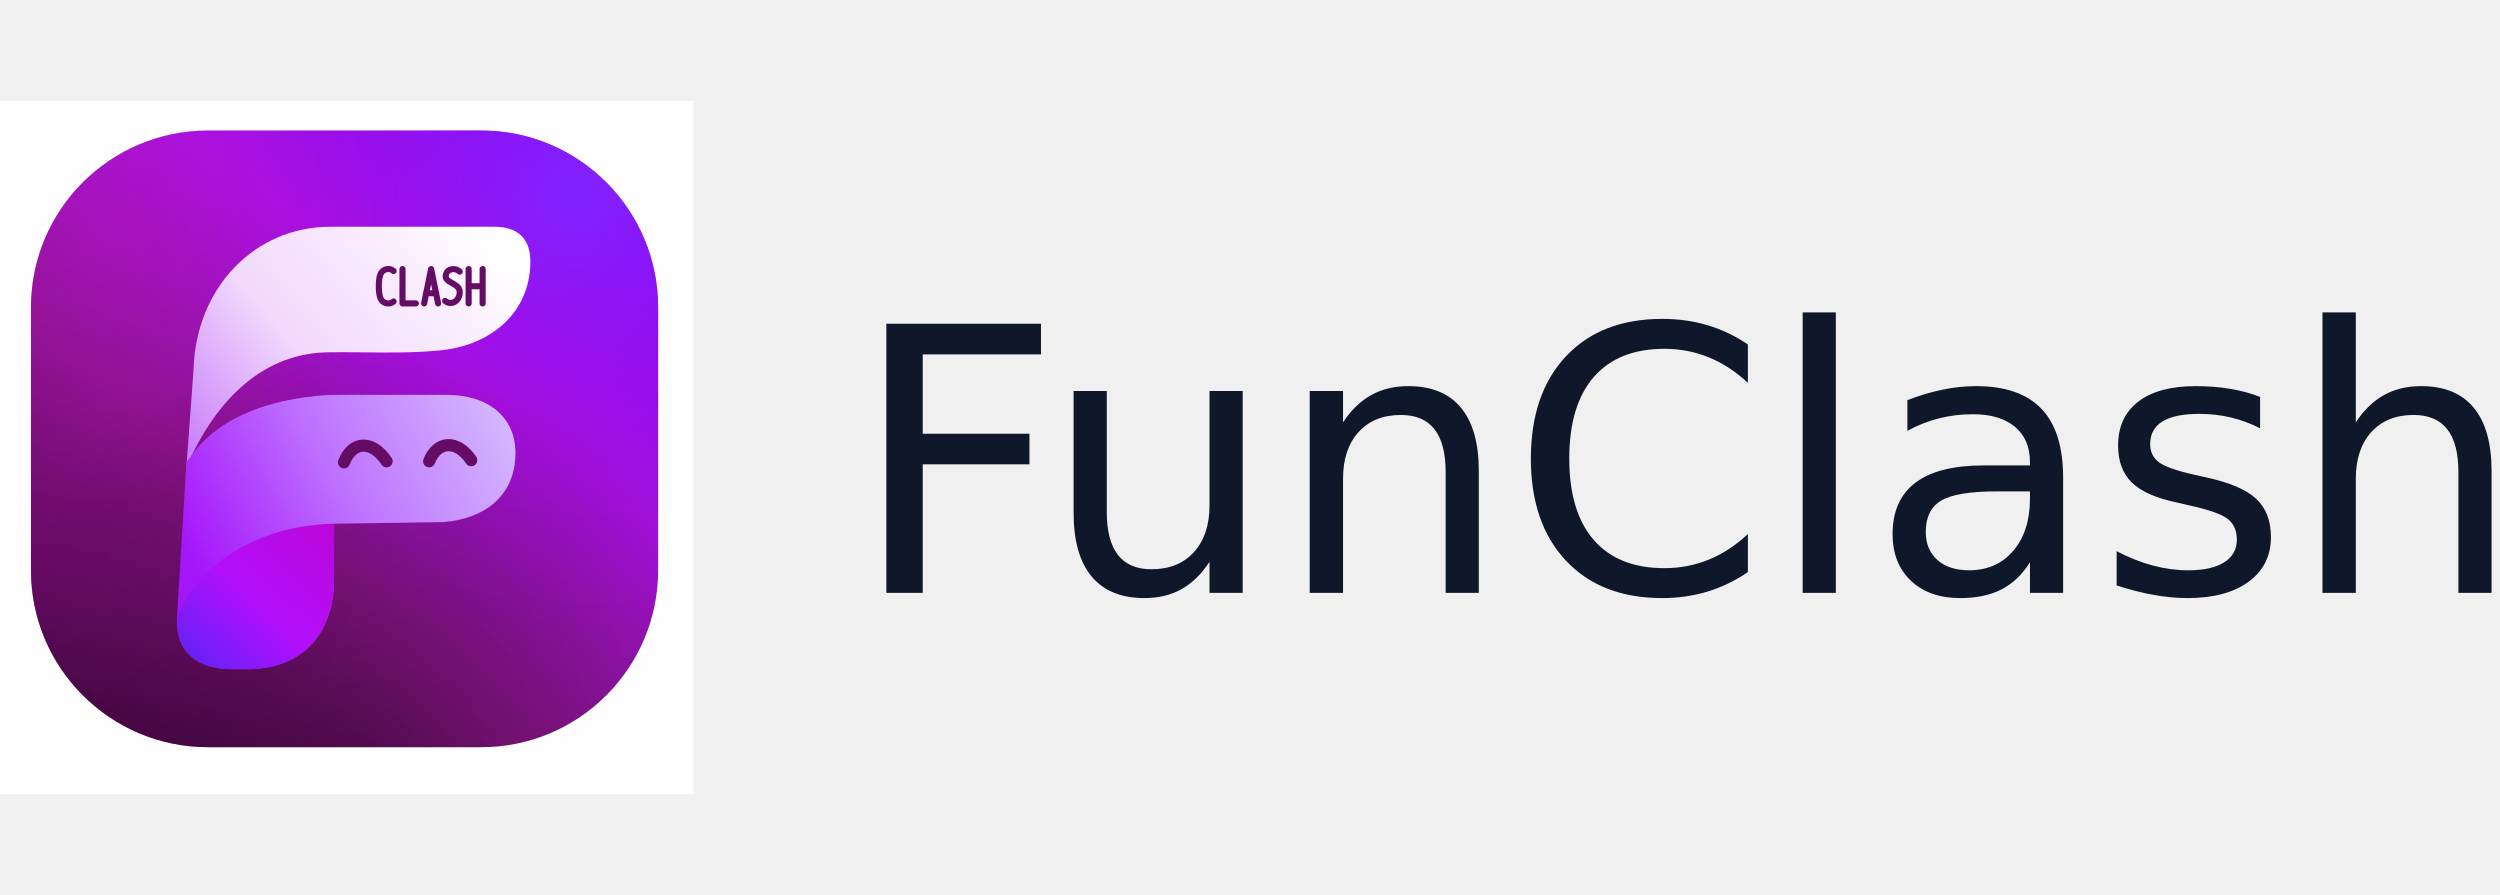
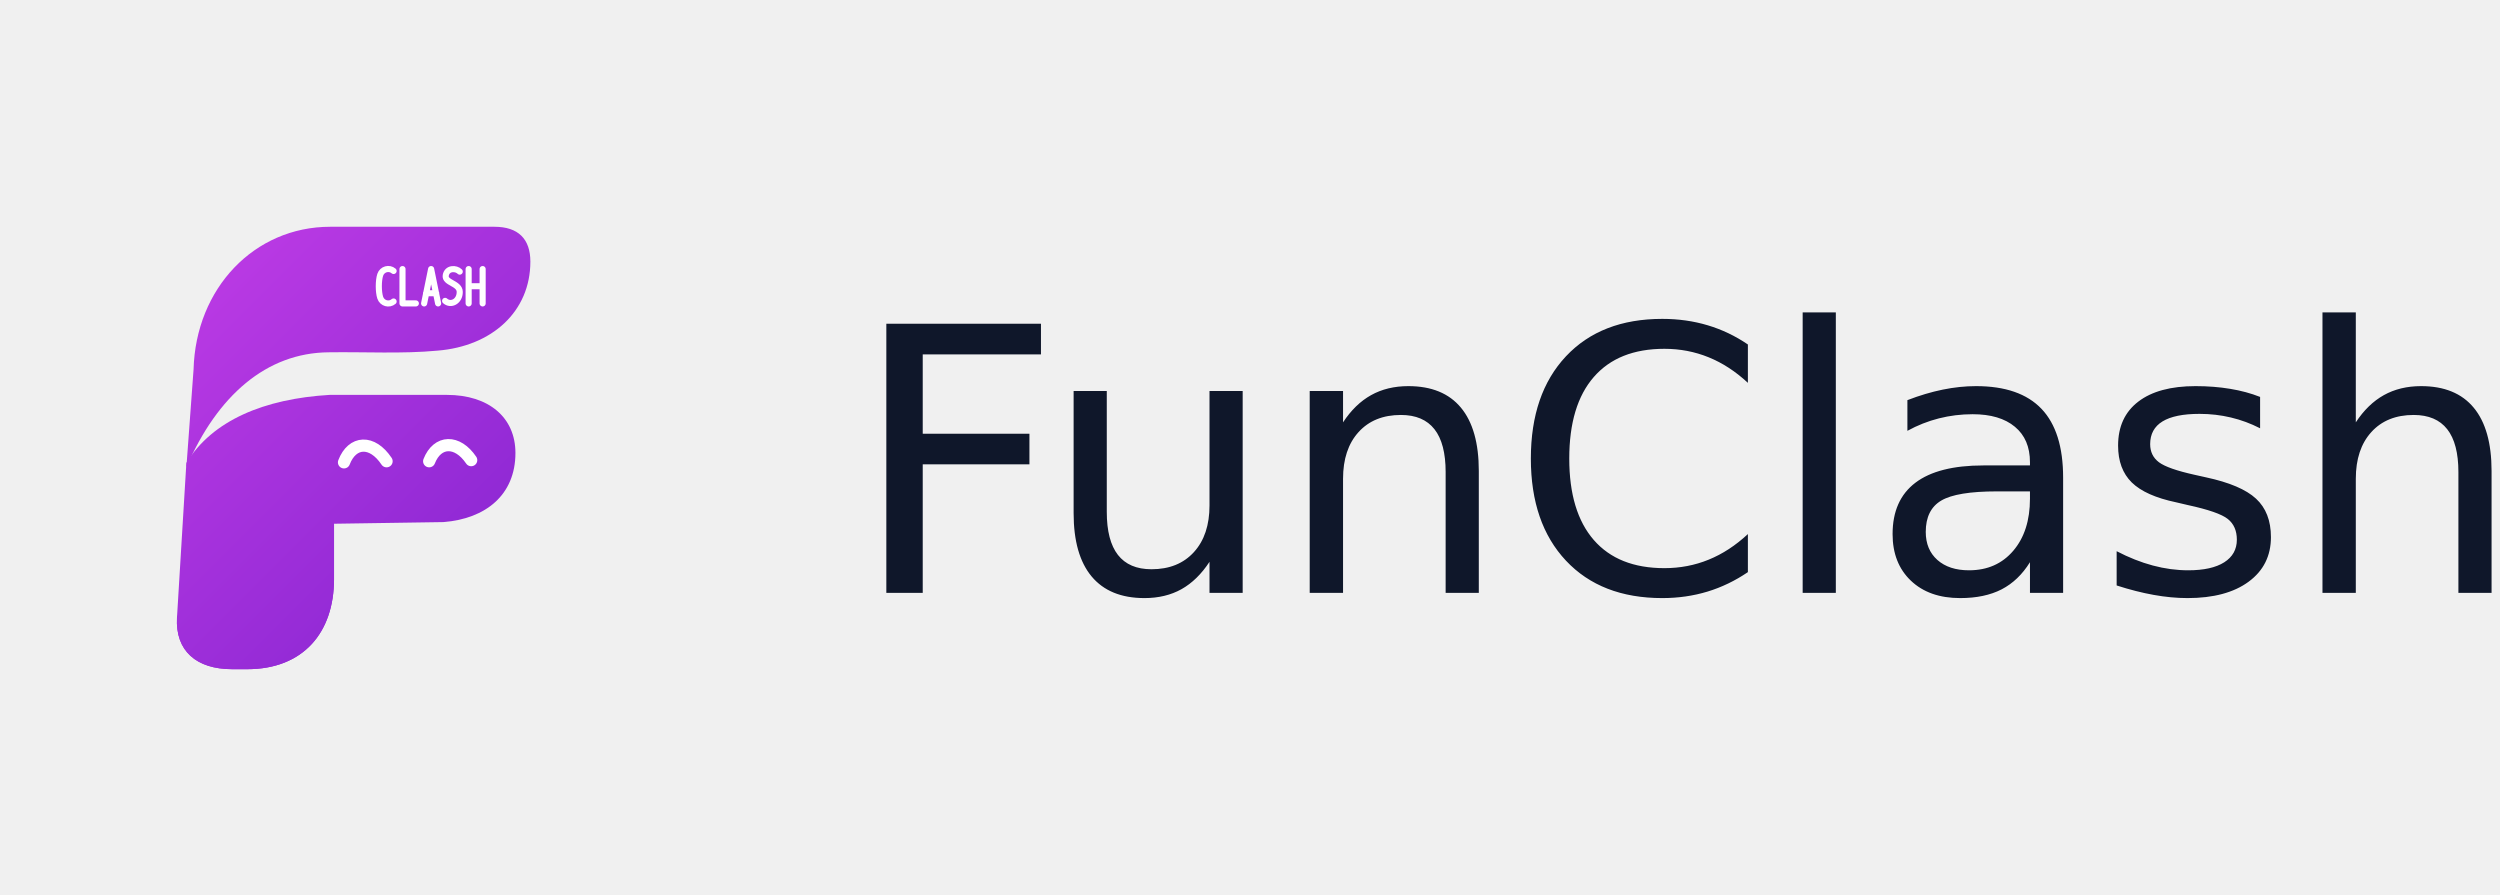
<svg xmlns="http://www.w3.org/2000/svg" viewBox="0 0 894 320" width="894" height="320" role="img" aria-label="FunClash">
  <defs>
    <linearGradient id="g" x1="0" y1="0" x2="1024" y2="1024" gradientUnits="userSpaceOnUse">
      <stop offset="0" stop-color="#D946EF" />
      <stop offset="1" stop-color="#7E22CE" />
    </linearGradient>
  </defs>
  <g transform="translate(0,36.0) scale(0.2421875)">
-     <svg viewBox="0 0 1254 1254" width="1024" height="1024" role="img" aria-label="FunClash logo">
-       <defs>
-         <linearGradient id="background" x1="130" y1="1100" x2="1010" y2="90" gradientUnits="userSpaceOnUse">
-           <stop offset="0" stop-color="#340531" />
-           <stop offset=".36" stop-color="#891587" />
-           <stop offset=".7" stop-color="#a712dc" />
-           <stop offset="1" stop-color="#7610fa" />
-         </linearGradient>
-         <radialGradient id="sky" cx="1040" cy="170" r="820" gradientUnits="userSpaceOnUse">
-           <stop offset="0" stop-color="#8126ff" stop-opacity=".92" />
-           <stop offset=".5" stop-color="#a408ee" stop-opacity=".32" />
-           <stop offset="1" stop-color="#a408ee" stop-opacity="0" />
-         </radialGradient>
-         <radialGradient id="left-shade" cx="60" cy="770" r="690" gradientUnits="userSpaceOnUse">
-           <stop offset="0" stop-color="#830c80" stop-opacity=".55" />
-           <stop offset="1" stop-color="#830c80" stop-opacity="0" />
-         </radialGradient>
-         <radialGradient id="left-blue" cx="190" cy="240" r="520" gradientUnits="userSpaceOnUse">
-           <stop offset="0" stop-color="#c613dd" stop-opacity=".35" />
-           <stop offset="1" stop-color="#c613dd" stop-opacity="0" />
-         </radialGradient>
-         <radialGradient id="bottom-shade" cx="640" cy="1200" r="780" gradientUnits="userSpaceOnUse">
-           <stop offset="0" stop-color="#2c0528" stop-opacity=".4" />
-           <stop offset="1" stop-color="#2c0528" stop-opacity="0" />
-         </radialGradient>
-         <linearGradient id="upper" x1="324" y1="647" x2="843" y2="205" gradientUnits="userSpaceOnUse">
-           <stop offset="0" stop-color="#c678fb" />
-           <stop offset=".43" stop-color="#f2d9fc" />
-           <stop offset=".8" stop-color="#faeefe" />
-           <stop offset="1" stop-color="#ffffff" />
-         </linearGradient>
-         <linearGradient id="face" x1="332" y1="805" x2="907" y2="507" gradientUnits="userSpaceOnUse">
-           <stop offset="0" stop-color="#a515fa" />
-           <stop offset=".47" stop-color="#be72ff" />
-           <stop offset="1" stop-color="#d5bdff" />
-         </linearGradient>
-         <linearGradient id="foot" x1="337" y1="1020" x2="591" y2="744" gradientUnits="userSpaceOnUse">
-           <stop offset="0" stop-color="#6123f5" />
-           <stop offset=".45" stop-color="#b30ffc" />
-           <stop offset="1" stop-color="#bc06d7" />
-         </linearGradient>
-         <clipPath id="tile">
-           <rect x="56" y="54" width="1134" height="1115" rx="320" />
-         </clipPath>
-       </defs>
-       <rect width="1254" height="1254" fill="#fefefe" />
-       <g clip-path="url(#tile)">
-         <rect x="56" y="54" width="1134" height="1115" fill="url(#background)" />
-         <rect x="56" y="54" width="1134" height="1115" fill="url(#sky)" />
-         <rect x="56" y="54" width="1134" height="1115" fill="url(#left-shade)" />
-         <rect x="56" y="54" width="1134" height="1115" fill="url(#left-blue)" />
-         <rect x="56" y="54" width="1134" height="1115" fill="url(#bottom-shade)" />
-       </g>
-       <path id="upper-shape" fill="url(#upper)" d="M 350 486 C 354 339 460 228 597 228 H 894 C 937 228 959 250 959 291 C 959 381 890 444 791 452 C 727 458 659 454 594 455 C 482 456 393 533 337 663 Z" />
-       <path id="face-shape" fill="url(#face)" d="M 337 655 C 384 578 478 539 596 532 H 808 C 884 532 932 573 932 637 C 932 713 878 756 802 762 L 604 765 V 865 C 604 962 548 1028 447 1028 H 420 C 355 1028 317 995 320 935 Z" />
-       <path id="foot-shape" fill="url(#foot)" d="M 320 935 C 357 840 463 768 604 765 V 865 C 604 962 548 1028 447 1028 H 420 C 355 1028 317 995 320 935 Z" />
-       <path id="eyes" fill="none" stroke="#650c65" stroke-width="22" stroke-linecap="round" d="M 622 654 C 637 615 673 613 699 652 M 776 652 C 791 614 827 613 852 650" />
-       <g transform="translate(780,336) scale(0.23) translate(-512,-512)">
-         <path d="M 215 390 C 180 360 125 375 110 420 C 95 465 95 555 110 600 C 125 645 180 660 215 630 M 285 375 V 645 H 390 M 455 645 L 510 375 L 565 645 M 470 565 H 550 M 735 395 C 705 365 635 365 625 425 C 615 485 735 485 735 555 C 735 630 665 665 620 625 M 805 375 V 645 M 805 510 H 915 M 915 375 V 645" fill="none" stroke="#650c65" stroke-width="48" stroke-linecap="round" stroke-linejoin="round" />
-       </g>
-     </svg>
+     <g transform="scale(0.8165869)">
+       <path fill="url(#g)" d="M 350 486 C 354 339 460 228 597 228 H 894 C 937 228 959 250 959 291 C 959 381 890 444 791 452 C 727 458 659 454 594 455 C 482 456 393 533 337 663 Z" />
+       <path fill="url(#g)" d="M 337 655 C 384 578 478 539 596 532 H 808 C 884 532 932 573 932 637 C 932 713 878 756 802 762 L 604 765 V 865 C 604 962 548 1028 447 1028 H 420 C 355 1028 317 995 320 935 Z" />
+       <path fill="url(#g)" d="M 320 935 C 357 840 463 768 604 765 V 865 C 604 962 548 1028 447 1028 H 420 C 355 1028 317 995 320 935 Z" />
+       <path fill="none" stroke="#FFFFFF" stroke-width="22" stroke-linecap="round" d="M 622 654 C 637 615 673 613 699 652 M 776 652 C 791 614 827 613 852 650" />
+     </g>
+     <g transform="scale(0.8165869) translate(780,336) scale(0.23) translate(-512,-512)">
+       <path d="M 215 390 C 180 360 125 375 110 420 C 95 465 95 555 110 600 C 125 645 180 660 215 630 M 285 375 V 645 H 390 M 455 645 L 510 375 L 565 645 M 470 565 H 550 M 735 395 C 705 365 635 365 625 425 C 615 485 735 485 735 555 C 735 630 665 665 620 625 M 805 375 V 645 M 805 510 H 915 M 915 375 V 645" fill="none" stroke="#FFFFFF" stroke-width="48" stroke-linecap="round" stroke-linejoin="round" />
+     </g>
  </g>
  <text x="304" y="212.0" font-family="'Noto Sans SC','Source Sans 3','DejaVu Sans',sans-serif" font-size="132" font-weight="500" fill="#0F172A">FunClash</text>
</svg>
